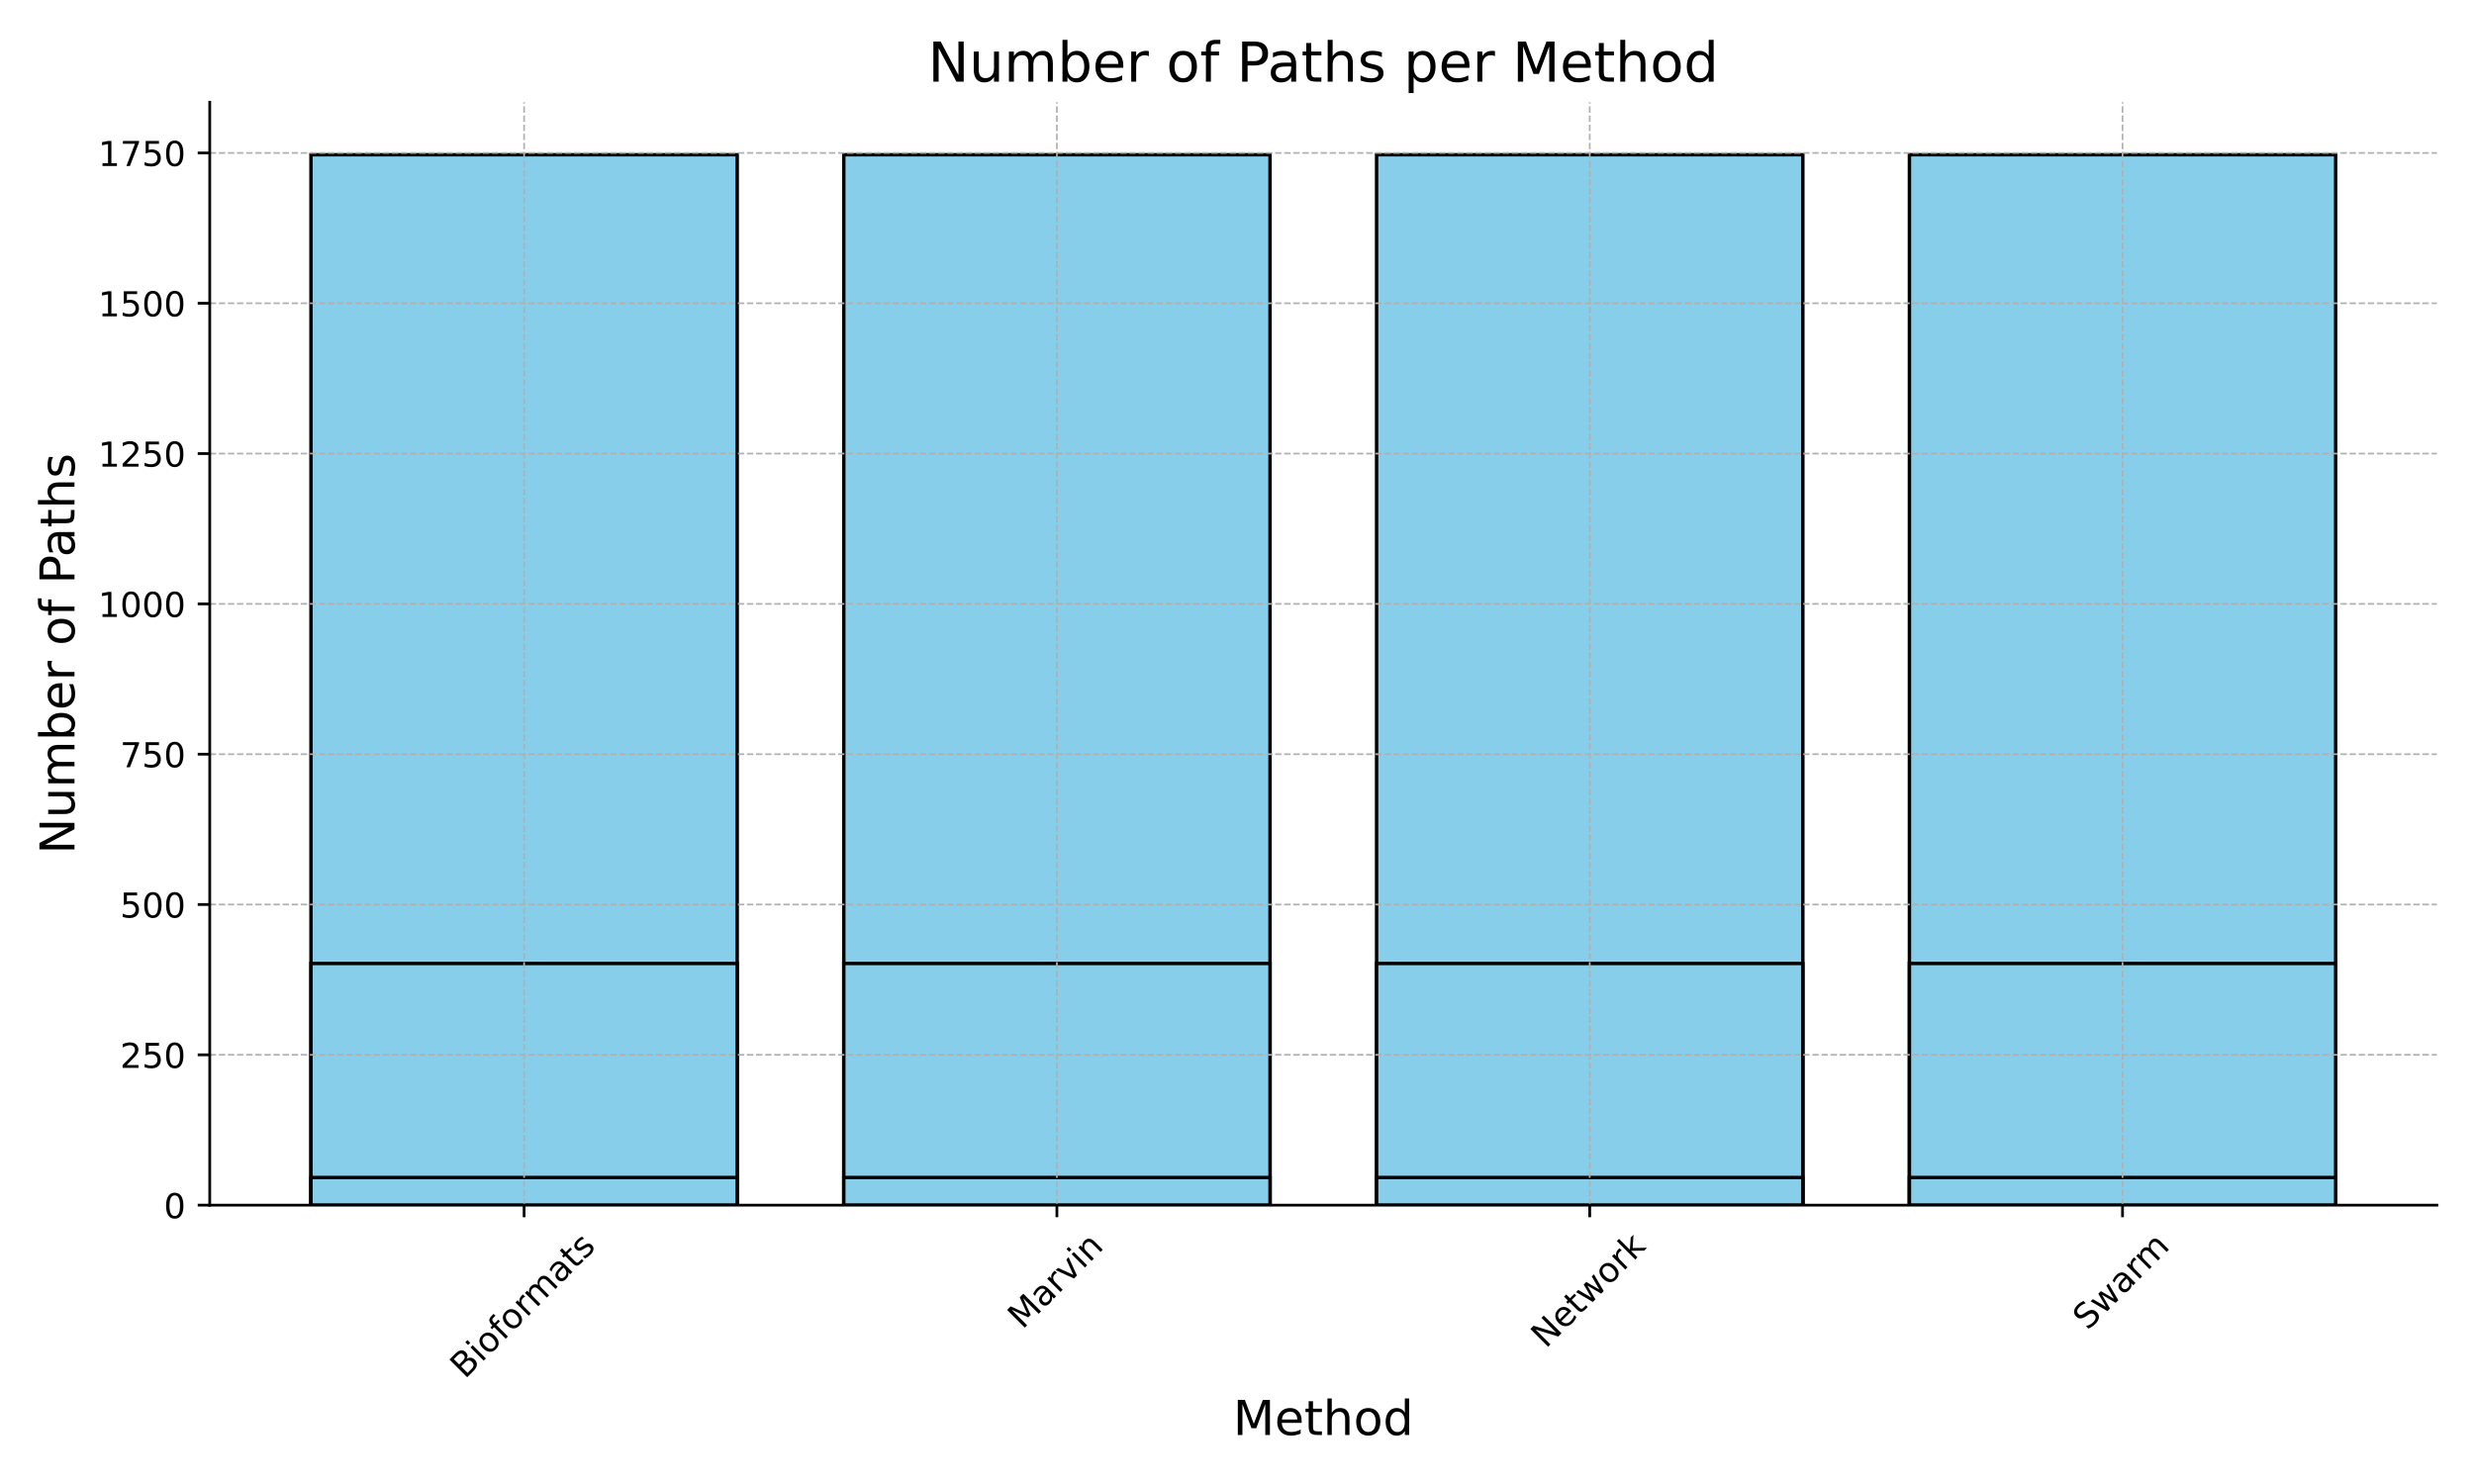
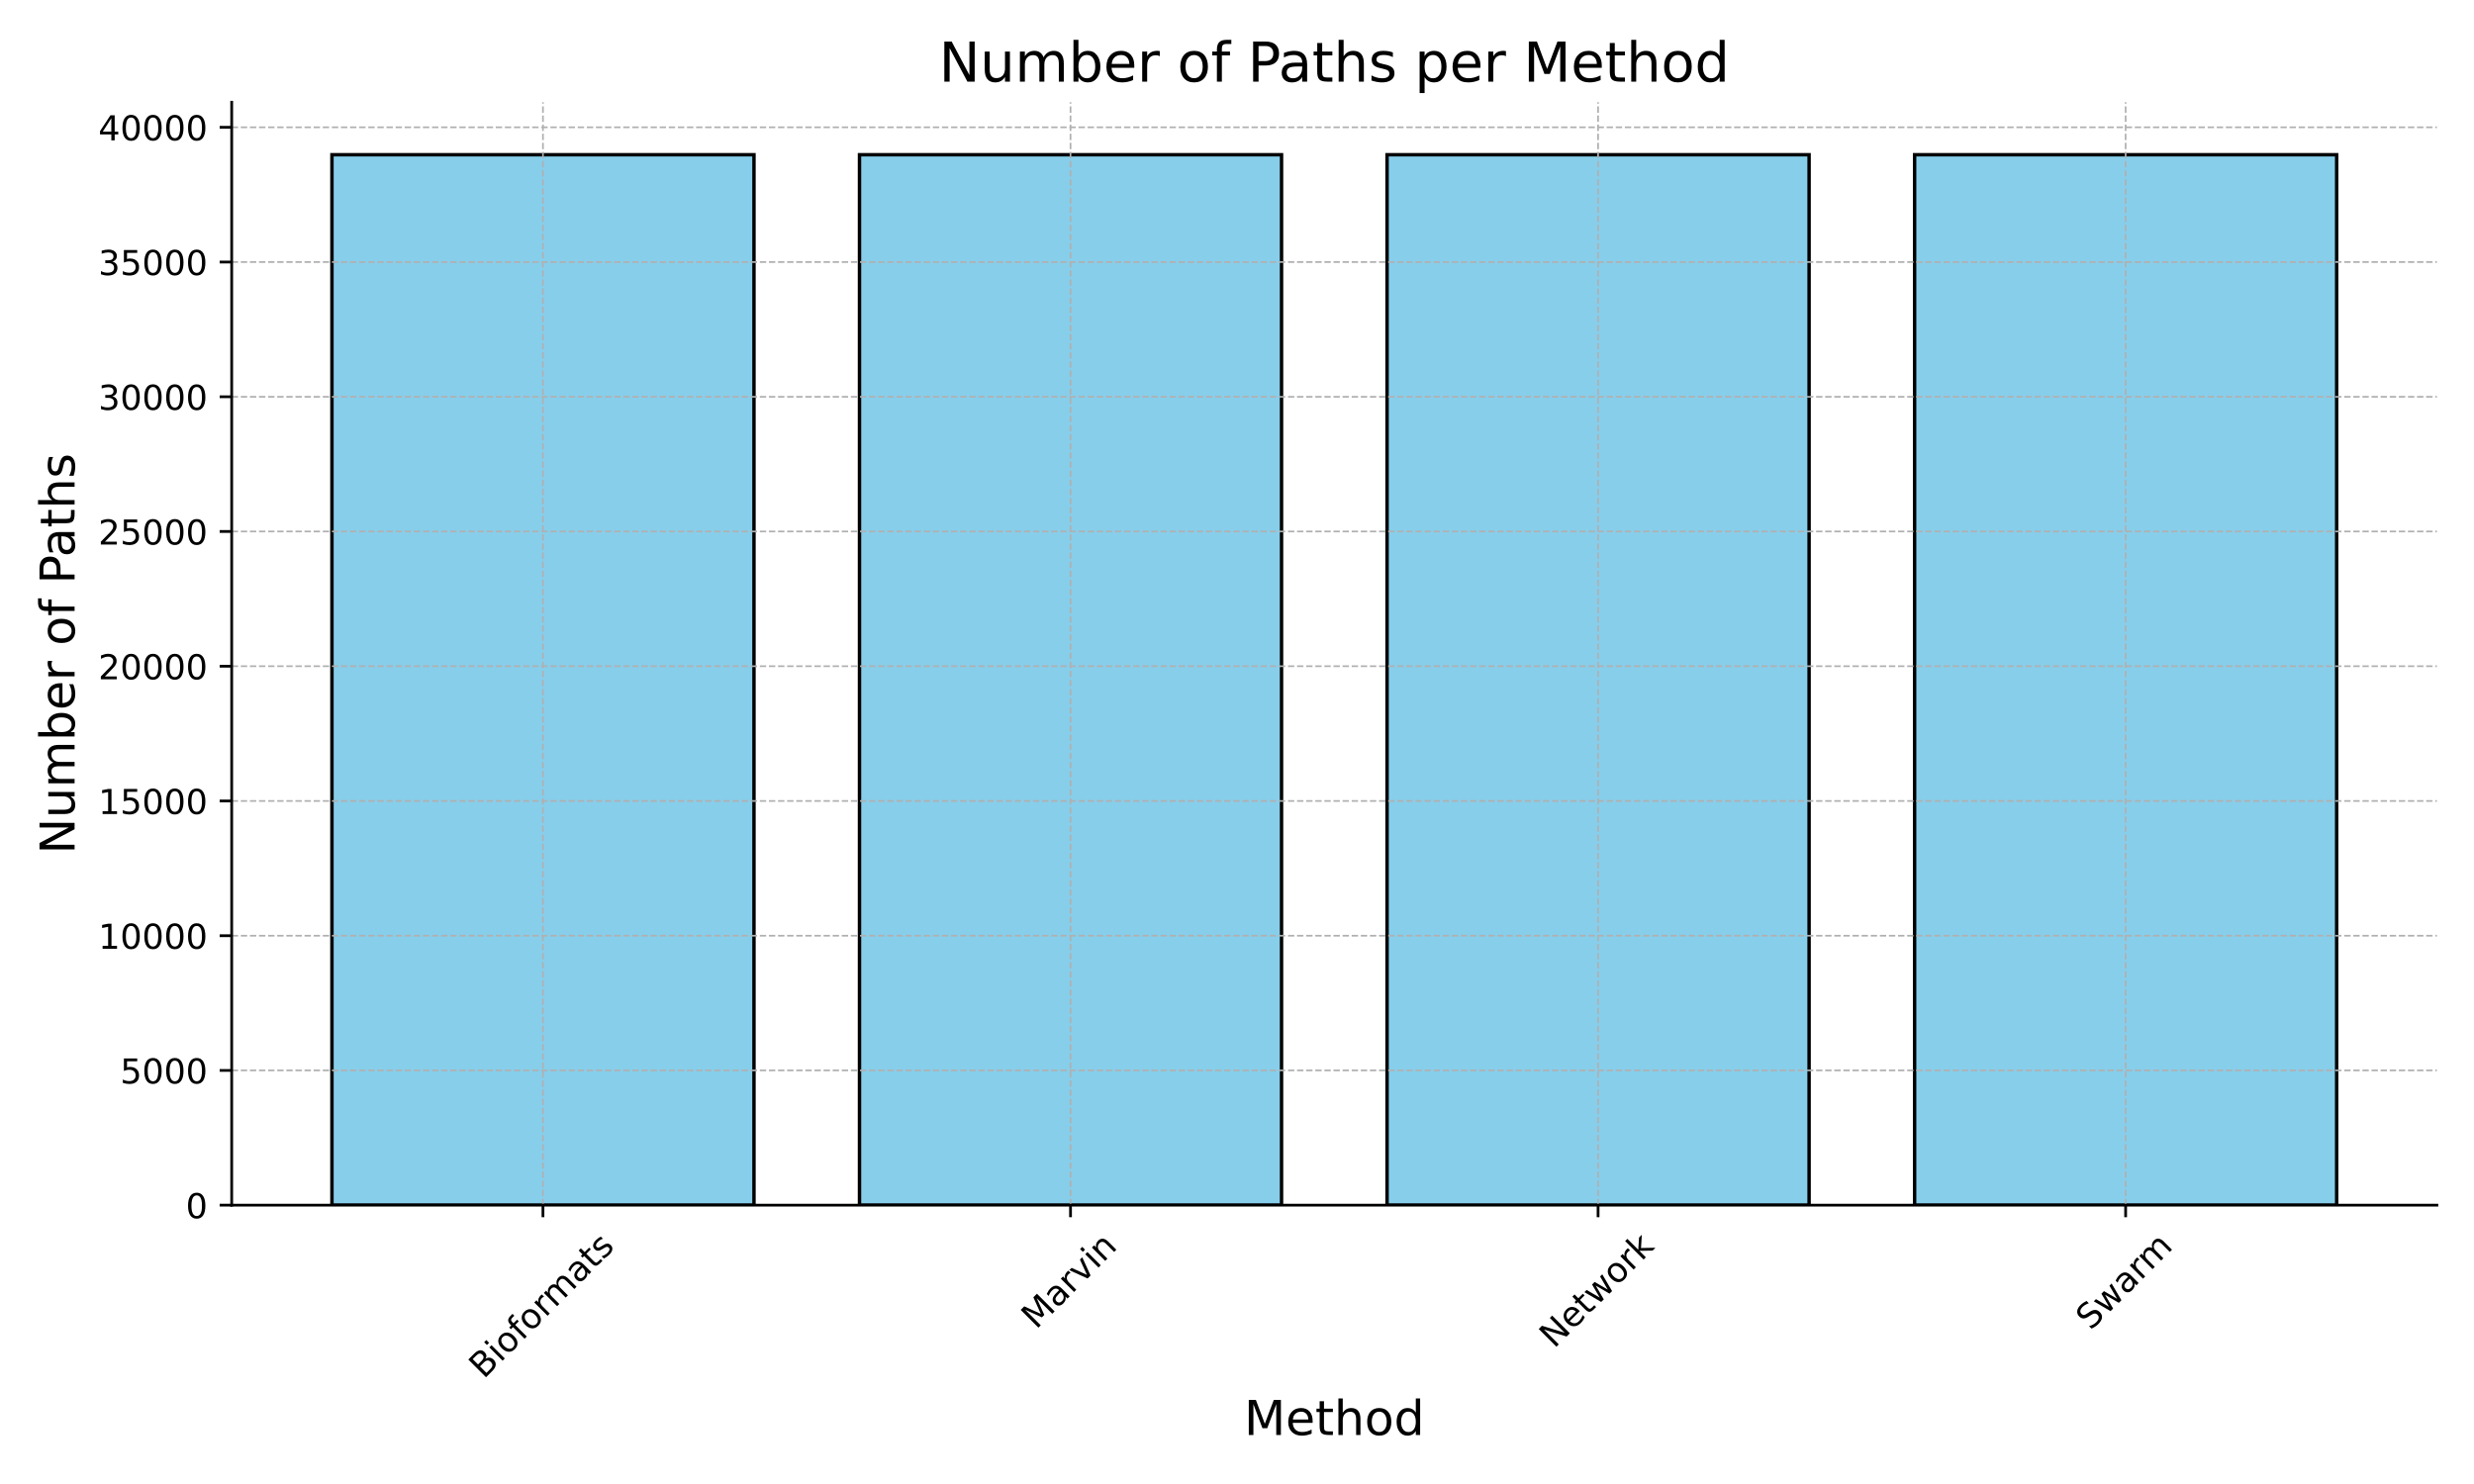
<svg xmlns="http://www.w3.org/2000/svg" xmlns:xlink="http://www.w3.org/1999/xlink" width="720pt" height="432pt" viewBox="0 0 720 432" version="1.1">
  <defs>
    <style type="text/css">*{stroke-linejoin: round; stroke-linecap: butt}</style>
  </defs>
  <g id="figure_1">
    <g id="patch_1">
      <path d="M 0 432  L 720 432  L 720 0  L 0 0  z " style="fill: #ffffff" />
    </g>
    <g id="axes_1">
      <g id="patch_2">
-         <path d="M 61.04 350.827  L 709.2 350.827  L 709.2 29.76  L 61.04 29.76  z " style="fill: #ffffff" />
+         <path d="M 67.43 350.827  L 709.2 350.827  L 709.2 29.76  L 67.43 29.76  z " style="fill: #ffffff" />
      </g>
      <g id="patch_3">
-         <path d="M 90.502 350.827  L 214.552 350.827  L 214.552 45.049  L 90.502 45.049  z " clip-path="url(#p294e565517)" style="fill: #87ceeb; stroke: #000000; stroke-linejoin: miter" />
+         <path d="M 96.601 350.827  L 219.428 350.827  L 219.428 45.049  L 96.601 45.049  z " clip-path="url(#pa390d42814)" style="fill: #87ceeb; stroke: #000000; stroke-linejoin: miter" />
      </g>
      <g id="patch_4">
-         <path d="M 245.564 350.827  L 369.614 350.827  L 369.614 45.049  L 245.564 45.049  z " clip-path="url(#p294e565517)" style="fill: #87ceeb; stroke: #000000; stroke-linejoin: miter" />
+         <path d="M 250.135 350.827  L 372.962 350.827  L 372.962 45.049  L 250.135 45.049  z " clip-path="url(#pa390d42814)" style="fill: #87ceeb; stroke: #000000; stroke-linejoin: miter" />
      </g>
      <g id="patch_5">
-         <path d="M 400.626 350.827  L 524.676 350.827  L 524.676 45.049  L 400.626 45.049  z " clip-path="url(#p294e565517)" style="fill: #87ceeb; stroke: #000000; stroke-linejoin: miter" />
+         <path d="M 403.668 350.827  L 526.495 350.827  L 526.495 45.049  L 403.668 45.049  z " clip-path="url(#pa390d42814)" style="fill: #87ceeb; stroke: #000000; stroke-linejoin: miter" />
      </g>
      <g id="patch_6">
-         <path d="M 555.688 350.827  L 679.738 350.827  L 679.738 45.049  L 555.688 45.049  z " clip-path="url(#p294e565517)" style="fill: #87ceeb; stroke: #000000; stroke-linejoin: miter" />
-       </g>
-       <g id="patch_7">
-         <path d="M 90.502 350.827  L 214.552 350.827  L 214.552 280.465  L 90.502 280.465  z " clip-path="url(#p294e565517)" style="fill: #87ceeb; stroke: #000000; stroke-linejoin: miter" />
-       </g>
-       <g id="patch_8">
-         <path d="M 245.564 350.827  L 369.614 350.827  L 369.614 280.465  L 245.564 280.465  z " clip-path="url(#p294e565517)" style="fill: #87ceeb; stroke: #000000; stroke-linejoin: miter" />
-       </g>
-       <g id="patch_9">
-         <path d="M 400.626 350.827  L 524.676 350.827  L 524.676 280.465  L 400.626 280.465  z " clip-path="url(#p294e565517)" style="fill: #87ceeb; stroke: #000000; stroke-linejoin: miter" />
-       </g>
-       <g id="patch_10">
-         <path d="M 555.688 350.827  L 679.738 350.827  L 679.738 280.465  L 555.688 280.465  z " clip-path="url(#p294e565517)" style="fill: #87ceeb; stroke: #000000; stroke-linejoin: miter" />
-       </g>
-       <g id="patch_11">
-         <path d="M 90.502 350.827  L 214.552 350.827  L 214.552 342.775  L 90.502 342.775  z " clip-path="url(#p294e565517)" style="fill: #87ceeb; stroke: #000000; stroke-linejoin: miter" />
-       </g>
-       <g id="patch_12">
-         <path d="M 245.564 350.827  L 369.614 350.827  L 369.614 342.775  L 245.564 342.775  z " clip-path="url(#p294e565517)" style="fill: #87ceeb; stroke: #000000; stroke-linejoin: miter" />
-       </g>
-       <g id="patch_13">
-         <path d="M 400.626 350.827  L 524.676 350.827  L 524.676 342.775  L 400.626 342.775  z " clip-path="url(#p294e565517)" style="fill: #87ceeb; stroke: #000000; stroke-linejoin: miter" />
-       </g>
-       <g id="patch_14">
-         <path d="M 555.688 350.827  L 679.738 350.827  L 679.738 342.775  L 555.688 342.775  z " clip-path="url(#p294e565517)" style="fill: #87ceeb; stroke: #000000; stroke-linejoin: miter" />
+         <path d="M 557.202 350.827  L 680.029 350.827  L 680.029 45.049  L 557.202 45.049  z " clip-path="url(#pa390d42814)" style="fill: #87ceeb; stroke: #000000; stroke-linejoin: miter" />
      </g>
      <g id="matplotlib.axis_1">
        <g id="xtick_1">
          <g id="line2d_1">
-             <path d="M 152.527 350.827  L 152.527 29.76  " clip-path="url(#p294e565517)" style="fill: none; stroke-dasharray: 1.85,0.8; stroke-dashoffset: 0; stroke: #b0b0b0; stroke-width: 0.5" />
+             <path d="M 158.015 350.827  L 158.015 29.76  " clip-path="url(#pa390d42814)" style="fill: none; stroke-dasharray: 1.85,0.8; stroke-dashoffset: 0; stroke: #b0b0b0; stroke-width: 0.5" />
          </g>
          <g id="line2d_2">
            <defs>
-               <path id="m81a8ba878c" d="M 0 0  L 0 3.5  " style="stroke: #000000; stroke-width: 0.8" />
+               <path id="m225f9a03e8" d="M 0 0  L 0 3.5  " style="stroke: #000000; stroke-width: 0.8" />
            </defs>
            <g>
-               <use xlink:href="#m81a8ba878c" x="152.527" y="350.827" style="stroke: #000000; stroke-width: 0.8" />
+               <use xlink:href="#m225f9a03e8" x="158.015" y="350.827" style="stroke: #000000; stroke-width: 0.8" />
            </g>
          </g>
          <g id="text_1">
-             <g transform="translate(135.2689 401.6177) rotate(-45) scale(0.1 -0.1)">
+             <g transform="translate(140.7569 401.6177) rotate(-45) scale(0.1 -0.1)">
              <defs>
                <path id="DejaVuSans-42" d="M 1259 2228  L 1259 519  L 2272 519  Q 2781 519 3026 730  Q 3272 941 3272 1375  Q 3272 1813 3026 2020  Q 2781 2228 2272 2228  L 1259 2228  z M 1259 4147  L 1259 2741  L 2194 2741  Q 2656 2741 2882 2914  Q 3109 3088 3109 3444  Q 3109 3797 2882 3972  Q 2656 4147 2194 4147  L 1259 4147  z M 628 4666  L 2241 4666  Q 2963 4666 3353 4366  Q 3744 4066 3744 3513  Q 3744 3084 3544 2831  Q 3344 2578 2956 2516  Q 3422 2416 3680 2098  Q 3938 1781 3938 1306  Q 3938 681 3513 340  Q 3088 0 2303 0  L 628 0  L 628 4666  z " transform="scale(0.015625)" />
                <path id="DejaVuSans-69" d="M 603 3500  L 1178 3500  L 1178 0  L 603 0  L 603 3500  z M 603 4863  L 1178 4863  L 1178 4134  L 603 4134  L 603 4863  z " transform="scale(0.015625)" />
                <path id="DejaVuSans-6f" d="M 1959 3097  Q 1497 3097 1228 2736  Q 959 2375 959 1747  Q 959 1119 1226 758  Q 1494 397 1959 397  Q 2419 397 2687 759  Q 2956 1122 2956 1747  Q 2956 2369 2687 2733  Q 2419 3097 1959 3097  z M 1959 3584  Q 2709 3584 3137 3096  Q 3566 2609 3566 1747  Q 3566 888 3137 398  Q 2709 -91 1959 -91  Q 1206 -91 779 398  Q 353 888 353 1747  Q 353 2609 779 3096  Q 1206 3584 1959 3584  z " transform="scale(0.015625)" />
                <path id="DejaVuSans-66" d="M 2375 4863  L 2375 4384  L 1825 4384  Q 1516 4384 1395 4259  Q 1275 4134 1275 3809  L 1275 3500  L 2222 3500  L 2222 3053  L 1275 3053  L 1275 0  L 697 0  L 697 3053  L 147 3053  L 147 3500  L 697 3500  L 697 3744  Q 697 4328 969 4595  Q 1241 4863 1831 4863  L 2375 4863  z " transform="scale(0.015625)" />
                <path id="DejaVuSans-72" d="M 2631 2963  Q 2534 3019 2420 3045  Q 2306 3072 2169 3072  Q 1681 3072 1420 2755  Q 1159 2438 1159 1844  L 1159 0  L 581 0  L 581 3500  L 1159 3500  L 1159 2956  Q 1341 3275 1631 3429  Q 1922 3584 2338 3584  Q 2397 3584 2469 3576  Q 2541 3569 2628 3553  L 2631 2963  z " transform="scale(0.015625)" />
                <path id="DejaVuSans-6d" d="M 3328 2828  Q 3544 3216 3844 3400  Q 4144 3584 4550 3584  Q 5097 3584 5394 3201  Q 5691 2819 5691 2113  L 5691 0  L 5113 0  L 5113 2094  Q 5113 2597 4934 2840  Q 4756 3084 4391 3084  Q 3944 3084 3684 2787  Q 3425 2491 3425 1978  L 3425 0  L 2847 0  L 2847 2094  Q 2847 2600 2669 2842  Q 2491 3084 2119 3084  Q 1678 3084 1418 2786  Q 1159 2488 1159 1978  L 1159 0  L 581 0  L 581 3500  L 1159 3500  L 1159 2956  Q 1356 3278 1631 3431  Q 1906 3584 2284 3584  Q 2666 3584 2933 3390  Q 3200 3197 3328 2828  z " transform="scale(0.015625)" />
                <path id="DejaVuSans-61" d="M 2194 1759  Q 1497 1759 1228 1600  Q 959 1441 959 1056  Q 959 750 1161 570  Q 1363 391 1709 391  Q 2188 391 2477 730  Q 2766 1069 2766 1631  L 2766 1759  L 2194 1759  z M 3341 1997  L 3341 0  L 2766 0  L 2766 531  Q 2569 213 2275 61  Q 1981 -91 1556 -91  Q 1019 -91 701 211  Q 384 513 384 1019  Q 384 1609 779 1909  Q 1175 2209 1959 2209  L 2766 2209  L 2766 2266  Q 2766 2663 2505 2880  Q 2244 3097 1772 3097  Q 1472 3097 1187 3025  Q 903 2953 641 2809  L 641 3341  Q 956 3463 1253 3523  Q 1550 3584 1831 3584  Q 2591 3584 2966 3190  Q 3341 2797 3341 1997  z " transform="scale(0.015625)" />
                <path id="DejaVuSans-74" d="M 1172 4494  L 1172 3500  L 2356 3500  L 2356 3053  L 1172 3053  L 1172 1153  Q 1172 725 1289 603  Q 1406 481 1766 481  L 2356 481  L 2356 0  L 1766 0  Q 1100 0 847 248  Q 594 497 594 1153  L 594 3053  L 172 3053  L 172 3500  L 594 3500  L 594 4494  L 1172 4494  z " transform="scale(0.015625)" />
                <path id="DejaVuSans-73" d="M 2834 3397  L 2834 2853  Q 2591 2978 2328 3040  Q 2066 3103 1784 3103  Q 1356 3103 1142 2972  Q 928 2841 928 2578  Q 928 2378 1081 2264  Q 1234 2150 1697 2047  L 1894 2003  Q 2506 1872 2764 1633  Q 3022 1394 3022 966  Q 3022 478 2636 193  Q 2250 -91 1575 -91  Q 1294 -91 989 -36  Q 684 19 347 128  L 347 722  Q 666 556 975 473  Q 1284 391 1588 391  Q 1994 391 2212 530  Q 2431 669 2431 922  Q 2431 1156 2273 1281  Q 2116 1406 1581 1522  L 1381 1569  Q 847 1681 609 1914  Q 372 2147 372 2553  Q 372 3047 722 3315  Q 1072 3584 1716 3584  Q 2034 3584 2315 3537  Q 2597 3491 2834 3397  z " transform="scale(0.015625)" />
              </defs>
              <use xlink:href="#DejaVuSans-42" />
              <use xlink:href="#DejaVuSans-69" x="68.604" />
              <use xlink:href="#DejaVuSans-6f" x="96.387" />
              <use xlink:href="#DejaVuSans-66" x="157.568" />
              <use xlink:href="#DejaVuSans-6f" x="192.773" />
              <use xlink:href="#DejaVuSans-72" x="253.955" />
              <use xlink:href="#DejaVuSans-6d" x="293.318" />
              <use xlink:href="#DejaVuSans-61" x="390.73" />
              <use xlink:href="#DejaVuSans-74" x="452.01" />
              <use xlink:href="#DejaVuSans-73" x="491.219" />
            </g>
          </g>
        </g>
        <g id="xtick_2">
          <g id="line2d_3">
-             <path d="M 307.589 350.827  L 307.589 29.76  " clip-path="url(#p294e565517)" style="fill: none; stroke-dasharray: 1.85,0.8; stroke-dashoffset: 0; stroke: #b0b0b0; stroke-width: 0.5" />
+             <path d="M 311.548 350.827  L 311.548 29.76  " clip-path="url(#pa390d42814)" style="fill: none; stroke-dasharray: 1.85,0.8; stroke-dashoffset: 0; stroke: #b0b0b0; stroke-width: 0.5" />
          </g>
          <g id="line2d_4">
            <g>
-               <use xlink:href="#m81a8ba878c" x="307.589" y="350.827" style="stroke: #000000; stroke-width: 0.8" />
+               <use xlink:href="#m225f9a03e8" x="311.548" y="350.827" style="stroke: #000000; stroke-width: 0.8" />
            </g>
          </g>
          <g id="text_2">
-             <g transform="translate(297.5541 387.1717) rotate(-45) scale(0.1 -0.1)">
+             <g transform="translate(301.5134 387.1717) rotate(-45) scale(0.1 -0.1)">
              <defs>
                <path id="DejaVuSans-4d" d="M 628 4666  L 1569 4666  L 2759 1491  L 3956 4666  L 4897 4666  L 4897 0  L 4281 0  L 4281 4097  L 3078 897  L 2444 897  L 1241 4097  L 1241 0  L 628 0  L 628 4666  z " transform="scale(0.015625)" />
                <path id="DejaVuSans-76" d="M 191 3500  L 800 3500  L 1894 563  L 2988 3500  L 3597 3500  L 2284 0  L 1503 0  L 191 3500  z " transform="scale(0.015625)" />
                <path id="DejaVuSans-6e" d="M 3513 2113  L 3513 0  L 2938 0  L 2938 2094  Q 2938 2591 2744 2837  Q 2550 3084 2163 3084  Q 1697 3084 1428 2787  Q 1159 2491 1159 1978  L 1159 0  L 581 0  L 581 3500  L 1159 3500  L 1159 2956  Q 1366 3272 1645 3428  Q 1925 3584 2291 3584  Q 2894 3584 3203 3211  Q 3513 2838 3513 2113  z " transform="scale(0.015625)" />
              </defs>
              <use xlink:href="#DejaVuSans-4d" />
              <use xlink:href="#DejaVuSans-61" x="86.279" />
              <use xlink:href="#DejaVuSans-72" x="147.559" />
              <use xlink:href="#DejaVuSans-76" x="188.672" />
              <use xlink:href="#DejaVuSans-69" x="247.852" />
              <use xlink:href="#DejaVuSans-6e" x="275.635" />
            </g>
          </g>
        </g>
        <g id="xtick_3">
          <g id="line2d_5">
-             <path d="M 462.651 350.827  L 462.651 29.76  " clip-path="url(#p294e565517)" style="fill: none; stroke-dasharray: 1.85,0.8; stroke-dashoffset: 0; stroke: #b0b0b0; stroke-width: 0.5" />
+             <path d="M 465.082 350.827  L 465.082 29.76  " clip-path="url(#pa390d42814)" style="fill: none; stroke-dasharray: 1.85,0.8; stroke-dashoffset: 0; stroke: #b0b0b0; stroke-width: 0.5" />
          </g>
          <g id="line2d_6">
            <g>
-               <use xlink:href="#m81a8ba878c" x="462.651" y="350.827" style="stroke: #000000; stroke-width: 0.8" />
+               <use xlink:href="#m225f9a03e8" x="465.082" y="350.827" style="stroke: #000000; stroke-width: 0.8" />
            </g>
          </g>
          <g id="text_3">
-             <g transform="translate(449.8403 392.7236) rotate(-45) scale(0.1 -0.1)">
+             <g transform="translate(452.271 392.7236) rotate(-45) scale(0.1 -0.1)">
              <defs>
                <path id="DejaVuSans-4e" d="M 628 4666  L 1478 4666  L 3547 763  L 3547 4666  L 4159 4666  L 4159 0  L 3309 0  L 1241 3903  L 1241 0  L 628 0  L 628 4666  z " transform="scale(0.015625)" />
                <path id="DejaVuSans-65" d="M 3597 1894  L 3597 1613  L 953 1613  Q 991 1019 1311 708  Q 1631 397 2203 397  Q 2534 397 2845 478  Q 3156 559 3463 722  L 3463 178  Q 3153 47 2828 -22  Q 2503 -91 2169 -91  Q 1331 -91 842 396  Q 353 884 353 1716  Q 353 2575 817 3079  Q 1281 3584 2069 3584  Q 2775 3584 3186 3129  Q 3597 2675 3597 1894  z M 3022 2063  Q 3016 2534 2758 2815  Q 2500 3097 2075 3097  Q 1594 3097 1305 2825  Q 1016 2553 972 2059  L 3022 2063  z " transform="scale(0.015625)" />
                <path id="DejaVuSans-77" d="M 269 3500  L 844 3500  L 1563 769  L 2278 3500  L 2956 3500  L 3675 769  L 4391 3500  L 4966 3500  L 4050 0  L 3372 0  L 2619 2869  L 1863 0  L 1184 0  L 269 3500  z " transform="scale(0.015625)" />
                <path id="DejaVuSans-6b" d="M 581 4863  L 1159 4863  L 1159 1991  L 2875 3500  L 3609 3500  L 1753 1863  L 3688 0  L 2938 0  L 1159 1709  L 1159 0  L 581 0  L 581 4863  z " transform="scale(0.015625)" />
              </defs>
              <use xlink:href="#DejaVuSans-4e" />
              <use xlink:href="#DejaVuSans-65" x="74.805" />
              <use xlink:href="#DejaVuSans-74" x="136.328" />
              <use xlink:href="#DejaVuSans-77" x="175.537" />
              <use xlink:href="#DejaVuSans-6f" x="257.324" />
              <use xlink:href="#DejaVuSans-72" x="318.506" />
              <use xlink:href="#DejaVuSans-6b" x="359.619" />
            </g>
          </g>
        </g>
        <g id="xtick_4">
          <g id="line2d_7">
-             <path d="M 617.713 350.827  L 617.713 29.76  " clip-path="url(#p294e565517)" style="fill: none; stroke-dasharray: 1.85,0.8; stroke-dashoffset: 0; stroke: #b0b0b0; stroke-width: 0.5" />
+             <path d="M 618.615 350.827  L 618.615 29.76  " clip-path="url(#pa390d42814)" style="fill: none; stroke-dasharray: 1.85,0.8; stroke-dashoffset: 0; stroke: #b0b0b0; stroke-width: 0.5" />
          </g>
          <g id="line2d_8">
            <g>
-               <use xlink:href="#m81a8ba878c" x="617.713" y="350.827" style="stroke: #000000; stroke-width: 0.8" />
+               <use xlink:href="#m225f9a03e8" x="618.615" y="350.827" style="stroke: #000000; stroke-width: 0.8" />
            </g>
          </g>
          <g id="text_4">
-             <g transform="translate(607.5265 387.4755) rotate(-45) scale(0.1 -0.1)">
+             <g transform="translate(608.4285 387.4755) rotate(-45) scale(0.1 -0.1)">
              <defs>
                <path id="DejaVuSans-53" d="M 3425 4513  L 3425 3897  Q 3066 4069 2747 4153  Q 2428 4238 2131 4238  Q 1616 4238 1336 4038  Q 1056 3838 1056 3469  Q 1056 3159 1242 3001  Q 1428 2844 1947 2747  L 2328 2669  Q 3034 2534 3370 2195  Q 3706 1856 3706 1288  Q 3706 609 3251 259  Q 2797 -91 1919 -91  Q 1588 -91 1214 -16  Q 841 59 441 206  L 441 856  Q 825 641 1194 531  Q 1563 422 1919 422  Q 2459 422 2753 634  Q 3047 847 3047 1241  Q 3047 1584 2836 1778  Q 2625 1972 2144 2069  L 1759 2144  Q 1053 2284 737 2584  Q 422 2884 422 3419  Q 422 4038 858 4394  Q 1294 4750 2059 4750  Q 2388 4750 2728 4690  Q 3069 4631 3425 4513  z " transform="scale(0.015625)" />
              </defs>
              <use xlink:href="#DejaVuSans-53" />
              <use xlink:href="#DejaVuSans-77" x="63.477" />
              <use xlink:href="#DejaVuSans-61" x="145.264" />
              <use xlink:href="#DejaVuSans-72" x="206.543" />
              <use xlink:href="#DejaVuSans-6d" x="245.906" />
            </g>
          </g>
        </g>
        <g id="text_5">
-           <g transform="translate(358.8656 417.726) scale(0.14 -0.14)">
+           <g transform="translate(362.0606 417.726) scale(0.14 -0.14)">
            <defs>
              <path id="DejaVuSans-68" d="M 3513 2113  L 3513 0  L 2938 0  L 2938 2094  Q 2938 2591 2744 2837  Q 2550 3084 2163 3084  Q 1697 3084 1428 2787  Q 1159 2491 1159 1978  L 1159 0  L 581 0  L 581 4863  L 1159 4863  L 1159 2956  Q 1366 3272 1645 3428  Q 1925 3584 2291 3584  Q 2894 3584 3203 3211  Q 3513 2838 3513 2113  z " transform="scale(0.015625)" />
              <path id="DejaVuSans-64" d="M 2906 2969  L 2906 4863  L 3481 4863  L 3481 0  L 2906 0  L 2906 525  Q 2725 213 2448 61  Q 2172 -91 1784 -91  Q 1150 -91 751 415  Q 353 922 353 1747  Q 353 2572 751 3078  Q 1150 3584 1784 3584  Q 2172 3584 2448 3432  Q 2725 3281 2906 2969  z M 947 1747  Q 947 1113 1208 752  Q 1469 391 1925 391  Q 2381 391 2643 752  Q 2906 1113 2906 1747  Q 2906 2381 2643 2742  Q 2381 3103 1925 3103  Q 1469 3103 1208 2742  Q 947 2381 947 1747  z " transform="scale(0.015625)" />
            </defs>
            <use xlink:href="#DejaVuSans-4d" />
            <use xlink:href="#DejaVuSans-65" x="86.279" />
            <use xlink:href="#DejaVuSans-74" x="147.803" />
            <use xlink:href="#DejaVuSans-68" x="187.012" />
            <use xlink:href="#DejaVuSans-6f" x="250.391" />
            <use xlink:href="#DejaVuSans-64" x="311.572" />
          </g>
        </g>
      </g>
      <g id="matplotlib.axis_2">
        <g id="ytick_1">
          <g id="line2d_9">
-             <path d="M 61.04 350.827  L 709.2 350.827  " clip-path="url(#p294e565517)" style="fill: none; stroke-dasharray: 1.85,0.8; stroke-dashoffset: 0; stroke: #b0b0b0; stroke-width: 0.5" />
+             <path d="M 67.43 350.827  L 709.2 350.827  " clip-path="url(#pa390d42814)" style="fill: none; stroke-dasharray: 1.85,0.8; stroke-dashoffset: 0; stroke: #b0b0b0; stroke-width: 0.5" />
          </g>
          <g id="line2d_10">
            <defs>
-               <path id="m62d1990d86" d="M 0 0  L -3.5 0  " style="stroke: #000000; stroke-width: 0.8" />
+               <path id="mad39a5f3f5" d="M 0 0  L -3.5 0  " style="stroke: #000000; stroke-width: 0.8" />
            </defs>
            <g>
-               <use xlink:href="#m62d1990d86" x="61.04" y="350.827" style="stroke: #000000; stroke-width: 0.8" />
+               <use xlink:href="#mad39a5f3f5" x="67.43" y="350.827" style="stroke: #000000; stroke-width: 0.8" />
            </g>
          </g>
          <g id="text_6">
-             <g transform="translate(47.6775 354.626) scale(0.1 -0.1)">
+             <g transform="translate(54.0675 354.626) scale(0.1 -0.1)">
              <defs>
                <path id="DejaVuSans-30" d="M 2034 4250  Q 1547 4250 1301 3770  Q 1056 3291 1056 2328  Q 1056 1369 1301 889  Q 1547 409 2034 409  Q 2525 409 2770 889  Q 3016 1369 3016 2328  Q 3016 3291 2770 3770  Q 2525 4250 2034 4250  z M 2034 4750  Q 2819 4750 3233 4129  Q 3647 3509 3647 2328  Q 3647 1150 3233 529  Q 2819 -91 2034 -91  Q 1250 -91 836 529  Q 422 1150 422 2328  Q 422 3509 836 4129  Q 1250 4750 2034 4750  z " transform="scale(0.015625)" />
              </defs>
              <use xlink:href="#DejaVuSans-30" />
            </g>
          </g>
        </g>
        <g id="ytick_2">
          <g id="line2d_11">
-             <path d="M 61.04 307.069  L 709.2 307.069  " clip-path="url(#p294e565517)" style="fill: none; stroke-dasharray: 1.85,0.8; stroke-dashoffset: 0; stroke: #b0b0b0; stroke-width: 0.5" />
+             <path d="M 67.43 311.605  L 709.2 311.605  " clip-path="url(#pa390d42814)" style="fill: none; stroke-dasharray: 1.85,0.8; stroke-dashoffset: 0; stroke: #b0b0b0; stroke-width: 0.5" />
          </g>
          <g id="line2d_12">
            <g>
-               <use xlink:href="#m62d1990d86" x="61.04" y="307.069" style="stroke: #000000; stroke-width: 0.8" />
+               <use xlink:href="#mad39a5f3f5" x="67.43" y="311.605" style="stroke: #000000; stroke-width: 0.8" />
            </g>
          </g>
          <g id="text_7">
-             <g transform="translate(34.9525 310.8684) scale(0.1 -0.1)">
+             <g transform="translate(34.98 315.4046) scale(0.1 -0.1)">
+               <defs>
+                 <path id="DejaVuSans-35" d="M 691 4666  L 3169 4666  L 3169 4134  L 1269 4134  L 1269 2991  Q 1406 3038 1543 3061  Q 1681 3084 1819 3084  Q 2600 3084 3056 2656  Q 3513 2228 3513 1497  Q 3513 744 3044 326  Q 2575 -91 1722 -91  Q 1428 -91 1123 -41  Q 819 9 494 109  L 494 744  Q 775 591 1075 516  Q 1375 441 1709 441  Q 2250 441 2565 725  Q 2881 1009 2881 1497  Q 2881 1984 2565 2268  Q 2250 2553 1709 2553  Q 1456 2553 1204 2497  Q 953 2441 691 2322  L 691 4666  z " transform="scale(0.015625)" />
+               </defs>
+               <use xlink:href="#DejaVuSans-35" />
+               <use xlink:href="#DejaVuSans-30" x="63.623" />
+               <use xlink:href="#DejaVuSans-30" x="127.246" />
+               <use xlink:href="#DejaVuSans-30" x="190.869" />
+             </g>
+           </g>
+         </g>
+         <g id="ytick_3">
+           <g id="line2d_13">
+             <path d="M 67.43 272.384  L 709.2 272.384  " clip-path="url(#pa390d42814)" style="fill: none; stroke-dasharray: 1.85,0.8; stroke-dashoffset: 0; stroke: #b0b0b0; stroke-width: 0.5" />
+           </g>
+           <g id="line2d_14">
+             <g>
+               <use xlink:href="#mad39a5f3f5" x="67.43" y="272.384" style="stroke: #000000; stroke-width: 0.8" />
+             </g>
+           </g>
+           <g id="text_8">
+             <g transform="translate(28.6175 276.1832) scale(0.1 -0.1)">
+               <defs>
+                 <path id="DejaVuSans-31" d="M 794 531  L 1825 531  L 1825 4091  L 703 3866  L 703 4441  L 1819 4666  L 2450 4666  L 2450 531  L 3481 531  L 3481 0  L 794 0  L 794 531  z " transform="scale(0.015625)" />
+               </defs>
+               <use xlink:href="#DejaVuSans-31" />
+               <use xlink:href="#DejaVuSans-30" x="63.623" />
+               <use xlink:href="#DejaVuSans-30" x="127.246" />
+               <use xlink:href="#DejaVuSans-30" x="190.869" />
+               <use xlink:href="#DejaVuSans-30" x="254.492" />
+             </g>
+           </g>
+         </g>
+         <g id="ytick_4">
+           <g id="line2d_15">
+             <path d="M 67.43 233.163  L 709.2 233.163  " clip-path="url(#pa390d42814)" style="fill: none; stroke-dasharray: 1.85,0.8; stroke-dashoffset: 0; stroke: #b0b0b0; stroke-width: 0.5" />
+           </g>
+           <g id="line2d_16">
+             <g>
+               <use xlink:href="#mad39a5f3f5" x="67.43" y="233.163" style="stroke: #000000; stroke-width: 0.8" />
+             </g>
+           </g>
+           <g id="text_9">
+             <g transform="translate(28.6175 236.9618) scale(0.1 -0.1)">
+               <use xlink:href="#DejaVuSans-31" />
+               <use xlink:href="#DejaVuSans-35" x="63.623" />
+               <use xlink:href="#DejaVuSans-30" x="127.246" />
+               <use xlink:href="#DejaVuSans-30" x="190.869" />
+               <use xlink:href="#DejaVuSans-30" x="254.492" />
+             </g>
+           </g>
+         </g>
+         <g id="ytick_5">
+           <g id="line2d_17">
+             <path d="M 67.43 193.941  L 709.2 193.941  " clip-path="url(#pa390d42814)" style="fill: none; stroke-dasharray: 1.85,0.8; stroke-dashoffset: 0; stroke: #b0b0b0; stroke-width: 0.5" />
+           </g>
+           <g id="line2d_18">
+             <g>
+               <use xlink:href="#mad39a5f3f5" x="67.43" y="193.941" style="stroke: #000000; stroke-width: 0.8" />
+             </g>
+           </g>
+           <g id="text_10">
+             <g transform="translate(28.6175 197.7404) scale(0.1 -0.1)">
              <defs>
                <path id="DejaVuSans-32" d="M 1228 531  L 3431 531  L 3431 0  L 469 0  L 469 531  Q 828 903 1448 1529  Q 2069 2156 2228 2338  Q 2531 2678 2651 2914  Q 2772 3150 2772 3378  Q 2772 3750 2511 3984  Q 2250 4219 1831 4219  Q 1534 4219 1204 4116  Q 875 4013 500 3803  L 500 4441  Q 881 4594 1212 4672  Q 1544 4750 1819 4750  Q 2544 4750 2975 4387  Q 3406 4025 3406 3419  Q 3406 3131 3298 2873  Q 3191 2616 2906 2266  Q 2828 2175 2409 1742  Q 1991 1309 1228 531  z " transform="scale(0.015625)" />
-                 <path id="DejaVuSans-35" d="M 691 4666  L 3169 4666  L 3169 4134  L 1269 4134  L 1269 2991  Q 1406 3038 1543 3061  Q 1681 3084 1819 3084  Q 2600 3084 3056 2656  Q 3513 2228 3513 1497  Q 3513 744 3044 326  Q 2575 -91 1722 -91  Q 1428 -91 1123 -41  Q 819 9 494 109  L 494 744  Q 775 591 1075 516  Q 1375 441 1709 441  Q 2250 441 2565 725  Q 2881 1009 2881 1497  Q 2881 1984 2565 2268  Q 2250 2553 1709 2553  Q 1456 2553 1204 2497  Q 953 2441 691 2322  L 691 4666  z " transform="scale(0.015625)" />
-               </defs>
+               </defs>
+               <use xlink:href="#DejaVuSans-32" />
+               <use xlink:href="#DejaVuSans-30" x="63.623" />
+               <use xlink:href="#DejaVuSans-30" x="127.246" />
+               <use xlink:href="#DejaVuSans-30" x="190.869" />
+               <use xlink:href="#DejaVuSans-30" x="254.492" />
+             </g>
+           </g>
+         </g>
+         <g id="ytick_6">
+           <g id="line2d_19">
+             <path d="M 67.43 154.72  L 709.2 154.72  " clip-path="url(#pa390d42814)" style="fill: none; stroke-dasharray: 1.85,0.8; stroke-dashoffset: 0; stroke: #b0b0b0; stroke-width: 0.5" />
+           </g>
+           <g id="line2d_20">
+             <g>
+               <use xlink:href="#mad39a5f3f5" x="67.43" y="154.72" style="stroke: #000000; stroke-width: 0.8" />
+             </g>
+           </g>
+           <g id="text_11">
+             <g transform="translate(28.6175 158.519) scale(0.1 -0.1)">
              <use xlink:href="#DejaVuSans-32" />
              <use xlink:href="#DejaVuSans-35" x="63.623" />
              <use xlink:href="#DejaVuSans-30" x="127.246" />
-             </g>
-           </g>
-         </g>
-         <g id="ytick_3">
-           <g id="line2d_13">
-             <path d="M 61.04 263.312  L 709.2 263.312  " clip-path="url(#p294e565517)" style="fill: none; stroke-dasharray: 1.85,0.8; stroke-dashoffset: 0; stroke: #b0b0b0; stroke-width: 0.5" />
-           </g>
-           <g id="line2d_14">
-             <g>
-               <use xlink:href="#m62d1990d86" x="61.04" y="263.312" style="stroke: #000000; stroke-width: 0.8" />
-             </g>
-           </g>
-           <g id="text_8">
-             <g transform="translate(34.9525 267.1108) scale(0.1 -0.1)">
-               <use xlink:href="#DejaVuSans-35" />
-               <use xlink:href="#DejaVuSans-30" x="63.623" />
-               <use xlink:href="#DejaVuSans-30" x="127.246" />
-             </g>
-           </g>
-         </g>
-         <g id="ytick_4">
-           <g id="line2d_15">
-             <path d="M 61.04 219.554  L 709.2 219.554  " clip-path="url(#p294e565517)" style="fill: none; stroke-dasharray: 1.85,0.8; stroke-dashoffset: 0; stroke: #b0b0b0; stroke-width: 0.5" />
-           </g>
-           <g id="line2d_16">
-             <g>
-               <use xlink:href="#m62d1990d86" x="61.04" y="219.554" style="stroke: #000000; stroke-width: 0.8" />
-             </g>
-           </g>
-           <g id="text_9">
-             <g transform="translate(34.9525 223.3533) scale(0.1 -0.1)">
-               <defs>
-                 <path id="DejaVuSans-37" d="M 525 4666  L 3525 4666  L 3525 4397  L 1831 0  L 1172 0  L 2766 4134  L 525 4134  L 525 4666  z " transform="scale(0.015625)" />
-               </defs>
-               <use xlink:href="#DejaVuSans-37" />
-               <use xlink:href="#DejaVuSans-35" x="63.623" />
-               <use xlink:href="#DejaVuSans-30" x="127.246" />
-             </g>
-           </g>
-         </g>
-         <g id="ytick_5">
-           <g id="line2d_17">
-             <path d="M 61.04 175.796  L 709.2 175.796  " clip-path="url(#p294e565517)" style="fill: none; stroke-dasharray: 1.85,0.8; stroke-dashoffset: 0; stroke: #b0b0b0; stroke-width: 0.5" />
-           </g>
-           <g id="line2d_18">
-             <g>
-               <use xlink:href="#m62d1990d86" x="61.04" y="175.796" style="stroke: #000000; stroke-width: 0.8" />
-             </g>
-           </g>
-           <g id="text_10">
-             <g transform="translate(28.59 179.5957) scale(0.1 -0.1)">
-               <defs>
-                 <path id="DejaVuSans-31" d="M 794 531  L 1825 531  L 1825 4091  L 703 3866  L 703 4441  L 1819 4666  L 2450 4666  L 2450 531  L 3481 531  L 3481 0  L 794 0  L 794 531  z " transform="scale(0.015625)" />
-               </defs>
-               <use xlink:href="#DejaVuSans-31" />
-               <use xlink:href="#DejaVuSans-30" x="63.623" />
-               <use xlink:href="#DejaVuSans-30" x="127.246" />
-               <use xlink:href="#DejaVuSans-30" x="190.869" />
-             </g>
-           </g>
-         </g>
-         <g id="ytick_6">
-           <g id="line2d_19">
-             <path d="M 61.04 132.039  L 709.2 132.039  " clip-path="url(#p294e565517)" style="fill: none; stroke-dasharray: 1.85,0.8; stroke-dashoffset: 0; stroke: #b0b0b0; stroke-width: 0.5" />
-           </g>
-           <g id="line2d_20">
-             <g>
-               <use xlink:href="#m62d1990d86" x="61.04" y="132.039" style="stroke: #000000; stroke-width: 0.8" />
-             </g>
-           </g>
-           <g id="text_11">
-             <g transform="translate(28.59 135.8382) scale(0.1 -0.1)">
-               <use xlink:href="#DejaVuSans-31" />
-               <use xlink:href="#DejaVuSans-32" x="63.623" />
-               <use xlink:href="#DejaVuSans-35" x="127.246" />
-               <use xlink:href="#DejaVuSans-30" x="190.869" />
+               <use xlink:href="#DejaVuSans-30" x="190.869" />
+               <use xlink:href="#DejaVuSans-30" x="254.492" />
            </g>
          </g>
        </g>
        <g id="ytick_7">
          <g id="line2d_21">
-             <path d="M 61.04 88.281  L 709.2 88.281  " clip-path="url(#p294e565517)" style="fill: none; stroke-dasharray: 1.85,0.8; stroke-dashoffset: 0; stroke: #b0b0b0; stroke-width: 0.5" />
+             <path d="M 67.43 115.498  L 709.2 115.498  " clip-path="url(#pa390d42814)" style="fill: none; stroke-dasharray: 1.85,0.8; stroke-dashoffset: 0; stroke: #b0b0b0; stroke-width: 0.5" />
          </g>
          <g id="line2d_22">
            <g>
-               <use xlink:href="#m62d1990d86" x="61.04" y="88.281" style="stroke: #000000; stroke-width: 0.8" />
+               <use xlink:href="#mad39a5f3f5" x="67.43" y="115.498" style="stroke: #000000; stroke-width: 0.8" />
            </g>
          </g>
          <g id="text_12">
-             <g transform="translate(28.59 92.08059) scale(0.1 -0.1)">
-               <use xlink:href="#DejaVuSans-31" />
-               <use xlink:href="#DejaVuSans-35" x="63.623" />
-               <use xlink:href="#DejaVuSans-30" x="127.246" />
-               <use xlink:href="#DejaVuSans-30" x="190.869" />
+             <g transform="translate(28.6175 119.2976) scale(0.1 -0.1)">
+               <defs>
+                 <path id="DejaVuSans-33" d="M 2597 2516  Q 3050 2419 3304 2112  Q 3559 1806 3559 1356  Q 3559 666 3084 287  Q 2609 -91 1734 -91  Q 1441 -91 1130 -33  Q 819 25 488 141  L 488 750  Q 750 597 1062 519  Q 1375 441 1716 441  Q 2309 441 2620 675  Q 2931 909 2931 1356  Q 2931 1769 2642 2001  Q 2353 2234 1838 2234  L 1294 2234  L 1294 2753  L 1863 2753  Q 2328 2753 2575 2939  Q 2822 3125 2822 3475  Q 2822 3834 2567 4026  Q 2313 4219 1838 4219  Q 1578 4219 1281 4162  Q 984 4106 628 3988  L 628 4550  Q 988 4650 1302 4700  Q 1616 4750 1894 4750  Q 2613 4750 3031 4423  Q 3450 4097 3450 3541  Q 3450 3153 3228 2886  Q 3006 2619 2597 2516  z " transform="scale(0.015625)" />
+               </defs>
+               <use xlink:href="#DejaVuSans-33" />
+               <use xlink:href="#DejaVuSans-30" x="63.623" />
+               <use xlink:href="#DejaVuSans-30" x="127.246" />
+               <use xlink:href="#DejaVuSans-30" x="190.869" />
+               <use xlink:href="#DejaVuSans-30" x="254.492" />
            </g>
          </g>
        </g>
        <g id="ytick_8">
          <g id="line2d_23">
-             <path d="M 61.04 44.524  L 709.2 44.524  " clip-path="url(#p294e565517)" style="fill: none; stroke-dasharray: 1.85,0.8; stroke-dashoffset: 0; stroke: #b0b0b0; stroke-width: 0.5" />
+             <path d="M 67.43 76.277  L 709.2 76.277  " clip-path="url(#pa390d42814)" style="fill: none; stroke-dasharray: 1.85,0.8; stroke-dashoffset: 0; stroke: #b0b0b0; stroke-width: 0.5" />
          </g>
          <g id="line2d_24">
            <g>
-               <use xlink:href="#m62d1990d86" x="61.04" y="44.524" style="stroke: #000000; stroke-width: 0.8" />
+               <use xlink:href="#mad39a5f3f5" x="67.43" y="76.277" style="stroke: #000000; stroke-width: 0.8" />
            </g>
          </g>
          <g id="text_13">
-             <g transform="translate(28.59 48.32302) scale(0.1 -0.1)">
-               <use xlink:href="#DejaVuSans-31" />
-               <use xlink:href="#DejaVuSans-37" x="63.623" />
-               <use xlink:href="#DejaVuSans-35" x="127.246" />
-               <use xlink:href="#DejaVuSans-30" x="190.869" />
-             </g>
-           </g>
-         </g>
-         <g id="text_14">
-           <g transform="translate(21.67844 248.6329) rotate(-90) scale(0.14 -0.14)">
+             <g transform="translate(28.6175 80.07619) scale(0.1 -0.1)">
+               <use xlink:href="#DejaVuSans-33" />
+               <use xlink:href="#DejaVuSans-35" x="63.623" />
+               <use xlink:href="#DejaVuSans-30" x="127.246" />
+               <use xlink:href="#DejaVuSans-30" x="190.869" />
+               <use xlink:href="#DejaVuSans-30" x="254.492" />
+             </g>
+           </g>
+         </g>
+         <g id="ytick_9">
+           <g id="line2d_25">
+             <path d="M 67.43 37.056  L 709.2 37.056  " clip-path="url(#pa390d42814)" style="fill: none; stroke-dasharray: 1.85,0.8; stroke-dashoffset: 0; stroke: #b0b0b0; stroke-width: 0.5" />
+           </g>
+           <g id="line2d_26">
+             <g>
+               <use xlink:href="#mad39a5f3f5" x="67.43" y="37.056" style="stroke: #000000; stroke-width: 0.8" />
+             </g>
+           </g>
+           <g id="text_14">
+             <g transform="translate(28.6175 40.85479) scale(0.1 -0.1)">
+               <defs>
+                 <path id="DejaVuSans-34" d="M 2419 4116  L 825 1625  L 2419 1625  L 2419 4116  z M 2253 4666  L 3047 4666  L 3047 1625  L 3713 1625  L 3713 1100  L 3047 1100  L 3047 0  L 2419 0  L 2419 1100  L 313 1100  L 313 1709  L 2253 4666  z " transform="scale(0.015625)" />
+               </defs>
+               <use xlink:href="#DejaVuSans-34" />
+               <use xlink:href="#DejaVuSans-30" x="63.623" />
+               <use xlink:href="#DejaVuSans-30" x="127.246" />
+               <use xlink:href="#DejaVuSans-30" x="190.869" />
+               <use xlink:href="#DejaVuSans-30" x="254.492" />
+             </g>
+           </g>
+         </g>
+         <g id="text_15">
+           <g transform="translate(21.70594 248.6329) rotate(-90) scale(0.14 -0.14)">
            <defs>
              <path id="DejaVuSans-75" d="M 544 1381  L 544 3500  L 1119 3500  L 1119 1403  Q 1119 906 1312 657  Q 1506 409 1894 409  Q 2359 409 2629 706  Q 2900 1003 2900 1516  L 2900 3500  L 3475 3500  L 3475 0  L 2900 0  L 2900 538  Q 2691 219 2414 64  Q 2138 -91 1772 -91  Q 1169 -91 856 284  Q 544 659 544 1381  z M 1991 3584  L 1991 3584  z " transform="scale(0.015625)" />
              <path id="DejaVuSans-62" d="M 3116 1747  Q 3116 2381 2855 2742  Q 2594 3103 2138 3103  Q 1681 3103 1420 2742  Q 1159 2381 1159 1747  Q 1159 1113 1420 752  Q 1681 391 2138 391  Q 2594 391 2855 752  Q 3116 1113 3116 1747  z M 1159 2969  Q 1341 3281 1617 3432  Q 1894 3584 2278 3584  Q 2916 3584 3314 3078  Q 3713 2572 3713 1747  Q 3713 922 3314 415  Q 2916 -91 2278 -91  Q 1894 -91 1617 61  Q 1341 213 1159 525  L 1159 0  L 581 0  L 581 4863  L 1159 4863  L 1159 2969  z " transform="scale(0.015625)" />
              <path id="DejaVuSans-20" transform="scale(0.015625)" />
              <path id="DejaVuSans-50" d="M 1259 4147  L 1259 2394  L 2053 2394  Q 2494 2394 2734 2622  Q 2975 2850 2975 3272  Q 2975 3691 2734 3919  Q 2494 4147 2053 4147  L 1259 4147  z M 628 4666  L 2053 4666  Q 2838 4666 3239 4311  Q 3641 3956 3641 3272  Q 3641 2581 3239 2228  Q 2838 1875 2053 1875  L 1259 1875  L 1259 0  L 628 0  L 628 4666  z " transform="scale(0.015625)" />
            </defs>
            <use xlink:href="#DejaVuSans-4e" />
            <use xlink:href="#DejaVuSans-75" x="74.805" />
            <use xlink:href="#DejaVuSans-6d" x="138.184" />
            <use xlink:href="#DejaVuSans-62" x="235.596" />
            <use xlink:href="#DejaVuSans-65" x="299.072" />
            <use xlink:href="#DejaVuSans-72" x="360.596" />
            <use xlink:href="#DejaVuSans-20" x="401.709" />
            <use xlink:href="#DejaVuSans-6f" x="433.496" />
            <use xlink:href="#DejaVuSans-66" x="494.678" />
            <use xlink:href="#DejaVuSans-20" x="529.883" />
            <use xlink:href="#DejaVuSans-50" x="561.67" />
            <use xlink:href="#DejaVuSans-61" x="617.473" />
            <use xlink:href="#DejaVuSans-74" x="678.752" />
            <use xlink:href="#DejaVuSans-68" x="717.961" />
            <use xlink:href="#DejaVuSans-73" x="781.34" />
          </g>
        </g>
      </g>
-       <g id="patch_15">
-         <path d="M 61.04 350.827  L 61.04 29.76  " style="fill: none; stroke: #000000; stroke-width: 0.8; stroke-linejoin: miter; stroke-linecap: square" />
-       </g>
-       <g id="patch_16">
-         <path d="M 61.04 350.827  L 709.2 350.827  " style="fill: none; stroke: #000000; stroke-width: 0.8; stroke-linejoin: miter; stroke-linecap: square" />
-       </g>
-       <g id="text_15">
-         <g transform="translate(270.0663 23.76) scale(0.16 -0.16)">
+       <g id="patch_7">
+         <path d="M 67.43 350.827  L 67.43 29.76  " style="fill: none; stroke: #000000; stroke-width: 0.8; stroke-linejoin: miter; stroke-linecap: square" />
+       </g>
+       <g id="patch_8">
+         <path d="M 67.43 350.827  L 709.2 350.827  " style="fill: none; stroke: #000000; stroke-width: 0.8; stroke-linejoin: miter; stroke-linecap: square" />
+       </g>
+       <g id="text_16">
+         <g transform="translate(273.2613 23.76) scale(0.16 -0.16)">
          <defs>
            <path id="DejaVuSans-70" d="M 1159 525  L 1159 -1331  L 581 -1331  L 581 3500  L 1159 3500  L 1159 2969  Q 1341 3281 1617 3432  Q 1894 3584 2278 3584  Q 2916 3584 3314 3078  Q 3713 2572 3713 1747  Q 3713 922 3314 415  Q 2916 -91 2278 -91  Q 1894 -91 1617 61  Q 1341 213 1159 525  z M 3116 1747  Q 3116 2381 2855 2742  Q 2594 3103 2138 3103  Q 1681 3103 1420 2742  Q 1159 2381 1159 1747  Q 1159 1113 1420 752  Q 1681 391 2138 391  Q 2594 391 2855 752  Q 3116 1113 3116 1747  z " transform="scale(0.015625)" />
          </defs>
          <use xlink:href="#DejaVuSans-4e" />
          <use xlink:href="#DejaVuSans-75" x="74.805" />
          <use xlink:href="#DejaVuSans-6d" x="138.184" />
          <use xlink:href="#DejaVuSans-62" x="235.596" />
          <use xlink:href="#DejaVuSans-65" x="299.072" />
          <use xlink:href="#DejaVuSans-72" x="360.596" />
          <use xlink:href="#DejaVuSans-20" x="401.709" />
          <use xlink:href="#DejaVuSans-6f" x="433.496" />
          <use xlink:href="#DejaVuSans-66" x="494.678" />
          <use xlink:href="#DejaVuSans-20" x="529.883" />
          <use xlink:href="#DejaVuSans-50" x="561.67" />
          <use xlink:href="#DejaVuSans-61" x="617.473" />
          <use xlink:href="#DejaVuSans-74" x="678.752" />
          <use xlink:href="#DejaVuSans-68" x="717.961" />
          <use xlink:href="#DejaVuSans-73" x="781.34" />
          <use xlink:href="#DejaVuSans-20" x="833.439" />
          <use xlink:href="#DejaVuSans-70" x="865.227" />
          <use xlink:href="#DejaVuSans-65" x="928.703" />
          <use xlink:href="#DejaVuSans-72" x="990.227" />
          <use xlink:href="#DejaVuSans-20" x="1031.34" />
          <use xlink:href="#DejaVuSans-4d" x="1063.127" />
          <use xlink:href="#DejaVuSans-65" x="1149.406" />
          <use xlink:href="#DejaVuSans-74" x="1210.93" />
          <use xlink:href="#DejaVuSans-68" x="1250.139" />
          <use xlink:href="#DejaVuSans-6f" x="1313.518" />
          <use xlink:href="#DejaVuSans-64" x="1374.699" />
        </g>
      </g>
    </g>
  </g>
  <defs>
-     <clipPath id="p294e565517">
-       <rect x="61.04" y="29.76" width="648.16" height="321.067" />
+     <clipPath id="pa390d42814">
+       <rect x="67.43" y="29.76" width="641.77" height="321.067" />
    </clipPath>
  </defs>
</svg>
